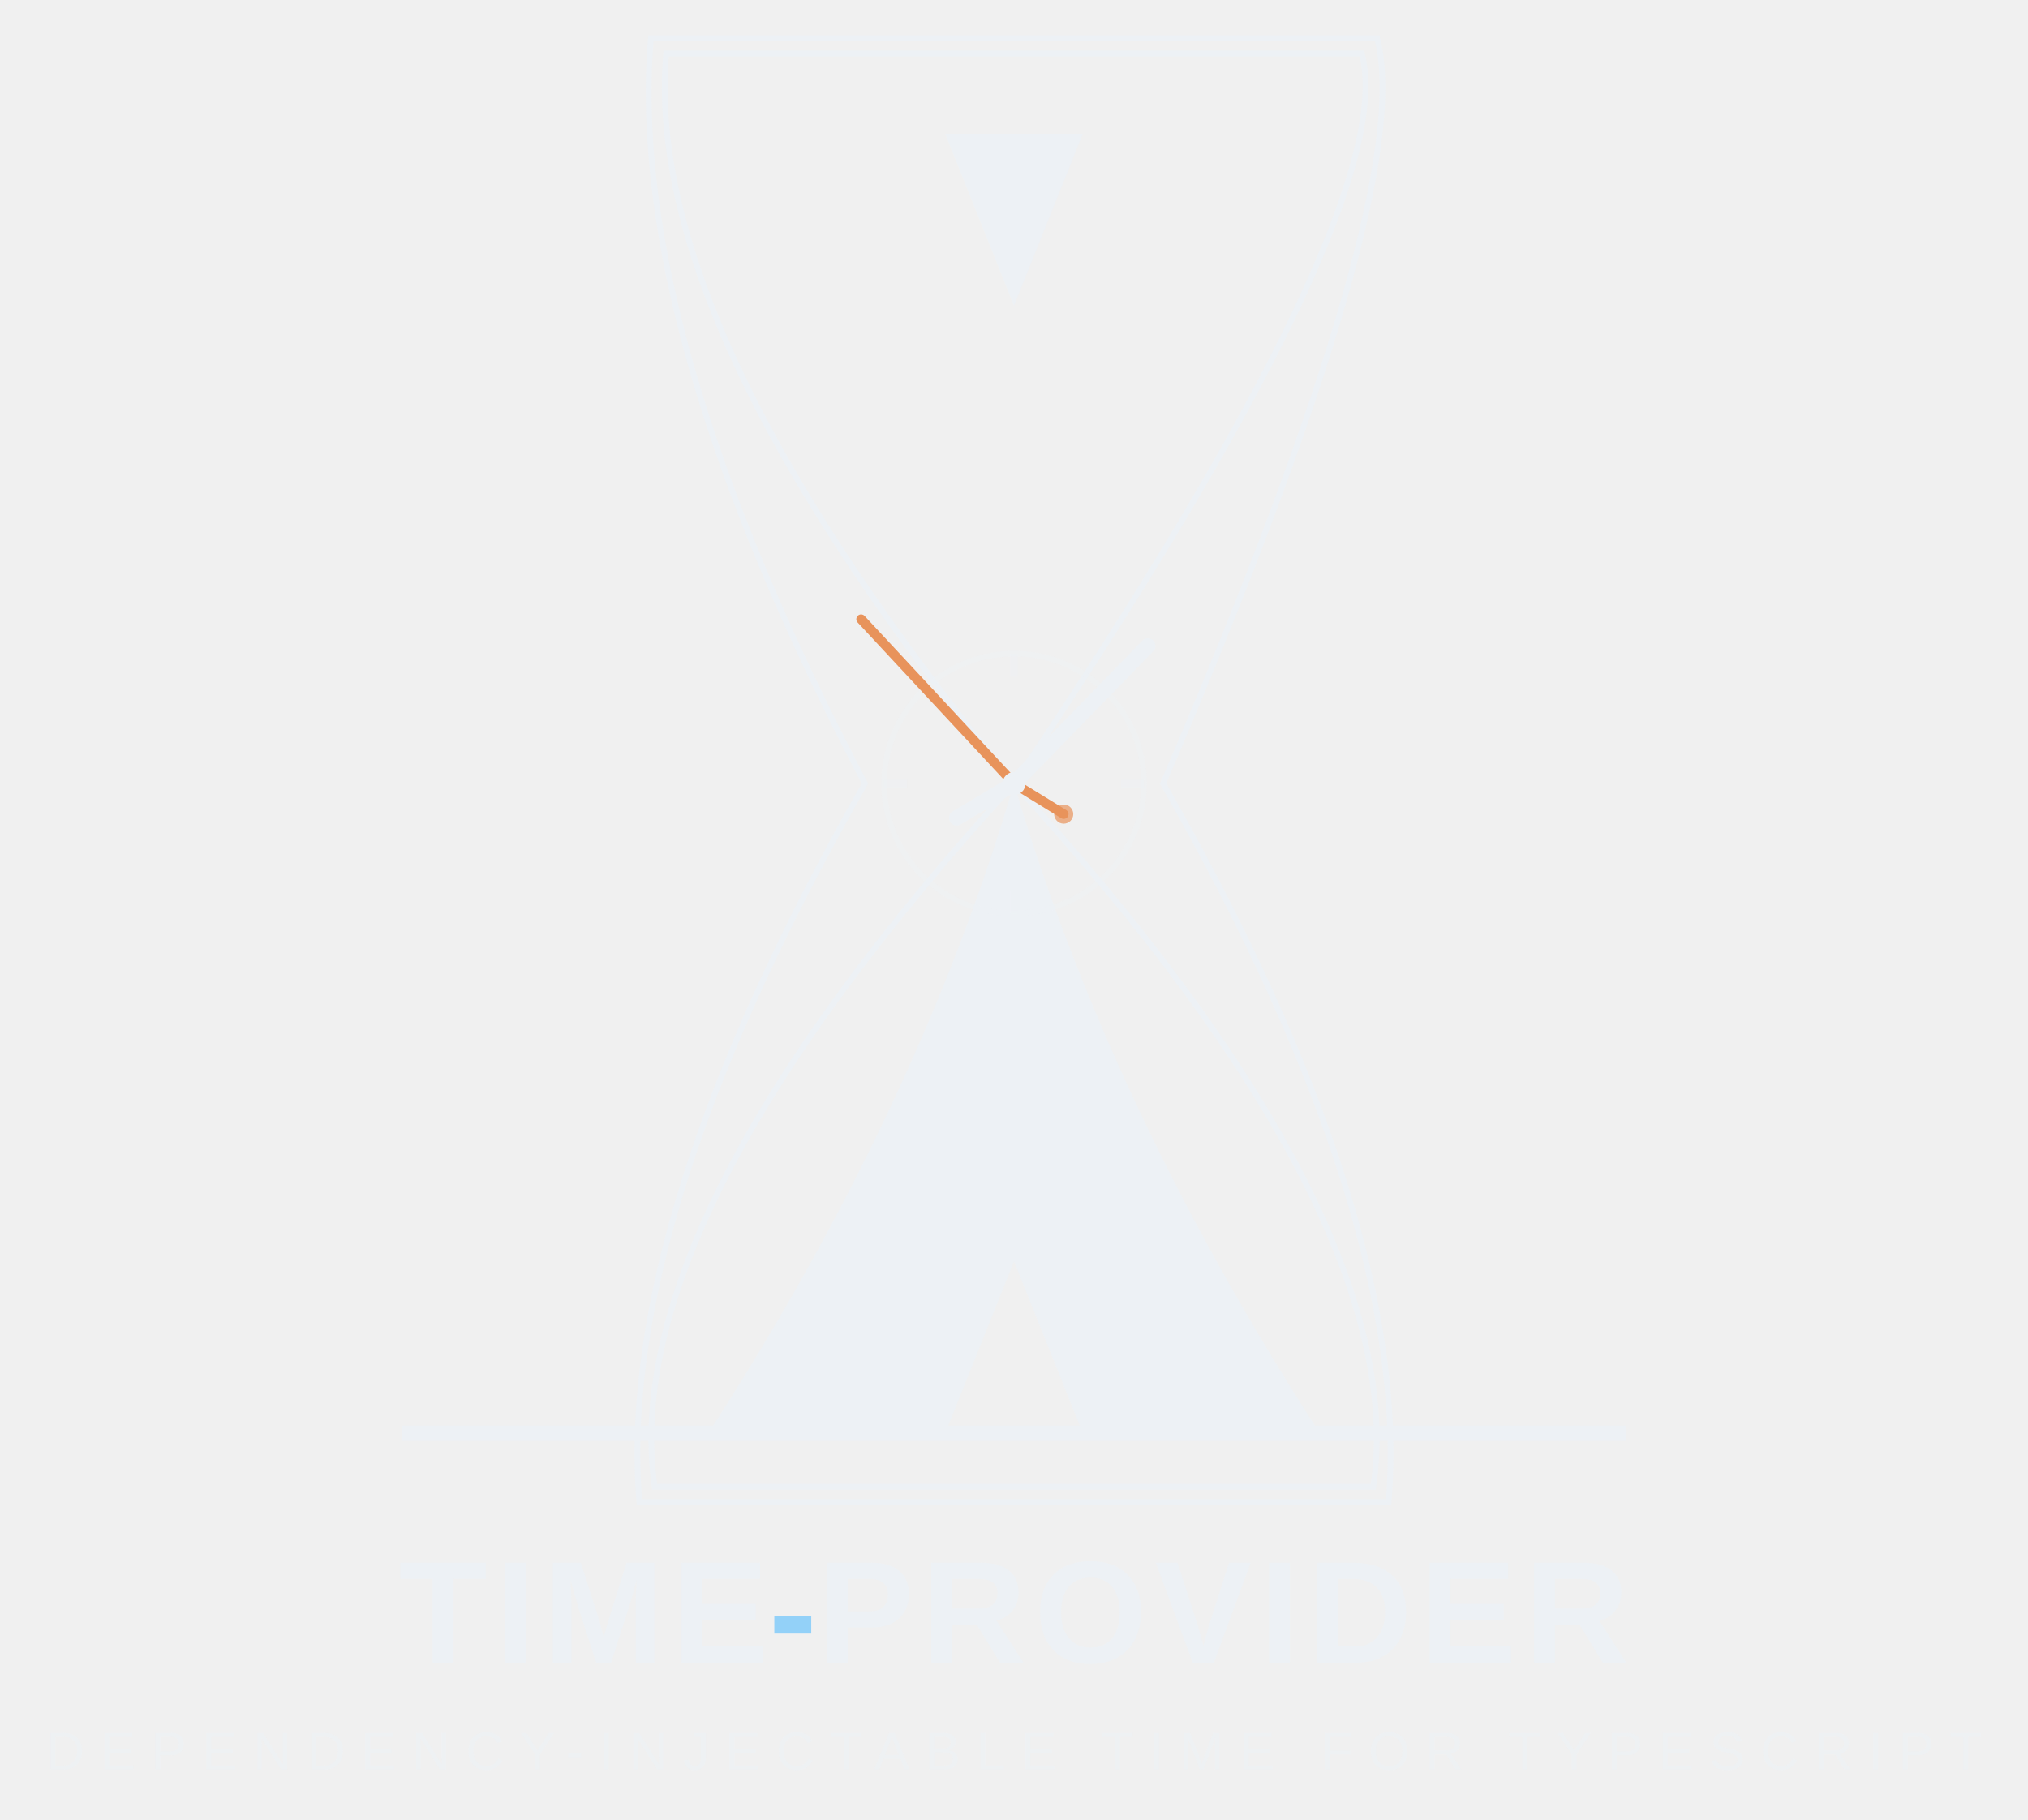
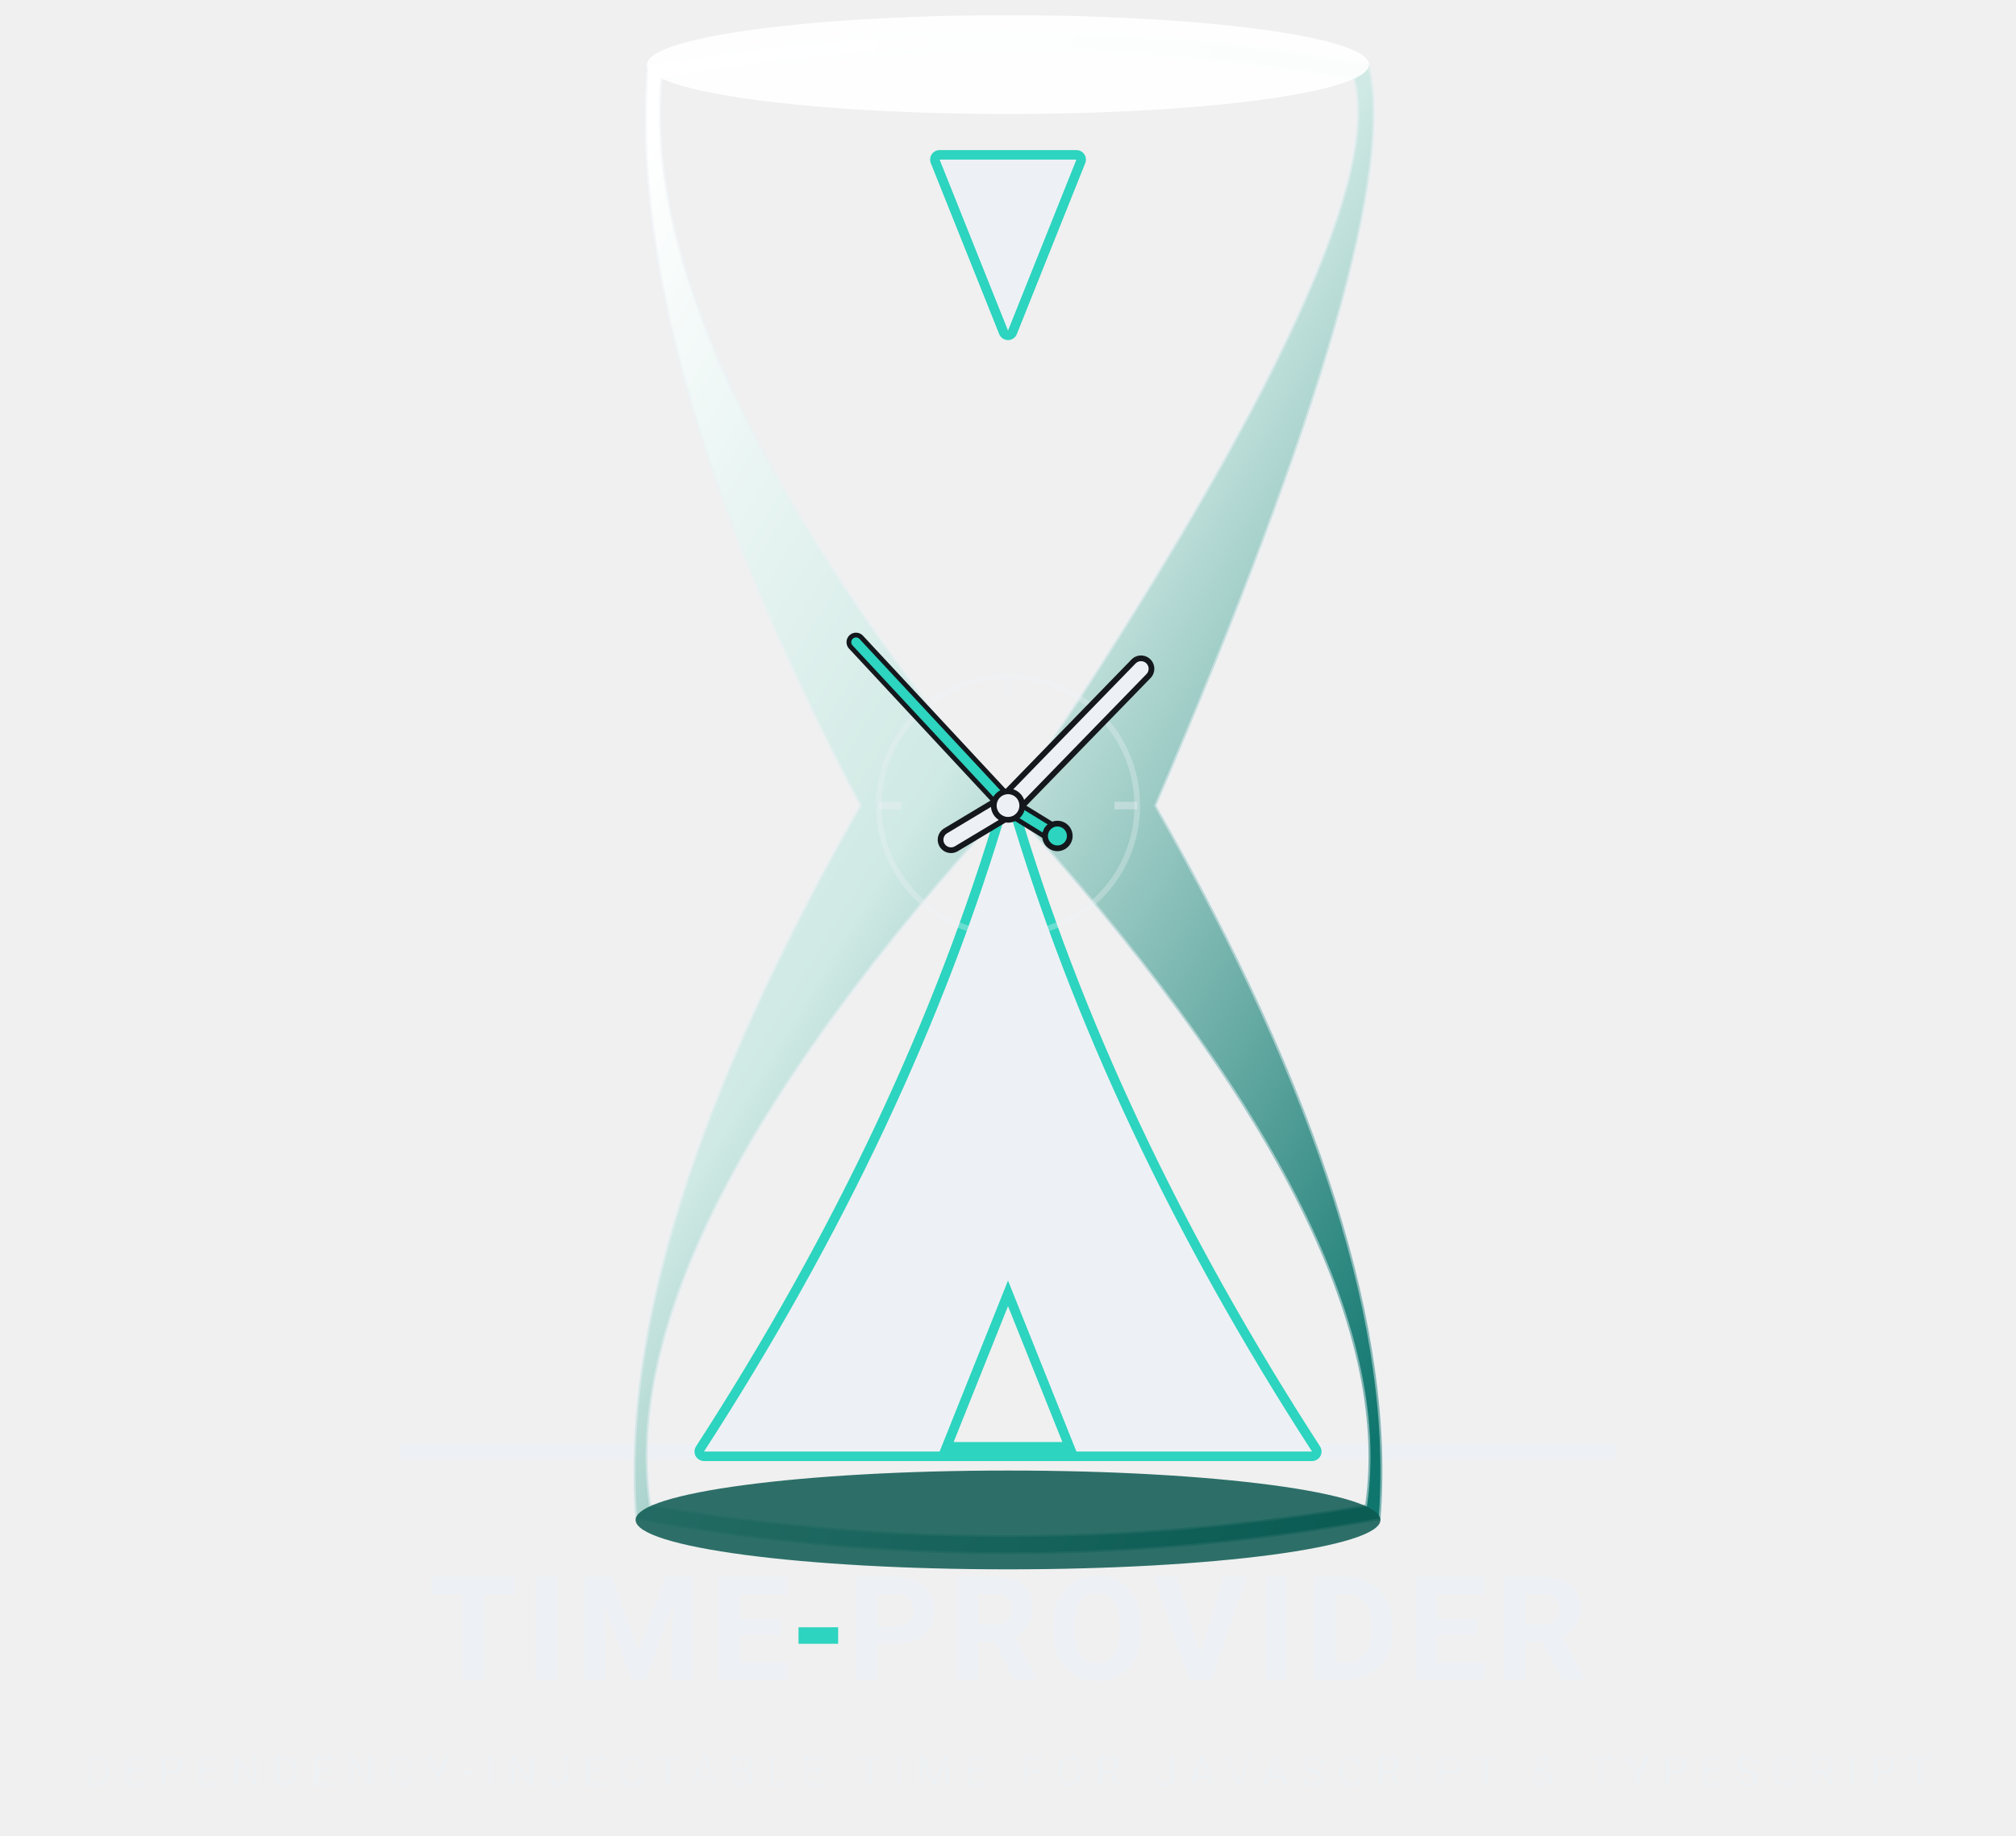
- <svg xmlns="http://www.w3.org/2000/svg" width="530.5" height="476" viewBox="-15.23 55 530.45 476">
+ <svg xmlns="http://www.w3.org/2000/svg" width="530.5" height="483" viewBox="-15.23 48 530.45 483">
  <defs>
+     <linearGradient id="hourglassGradientDarkText" x1="10%" y1="0%" x2="90%" y2="100%">
+       <stop offset="0%" stop-color="#ffffff" />
+       <stop offset="45%" stop-color="#cfe9e4" />
+       <stop offset="100%" stop-color="#0f766e" />
+     </linearGradient>
    <style>
-       .teepee { fill: #EDF1F5; }
-       .clock-face { fill: none; stroke: #EDF1F5; stroke-width: 1.5; opacity: 0.32; }
-       .hourglass-outline { fill: none; stroke: #EDF1F5; stroke-width: 1.5; opacity: 1; }
-       .clock-tick { stroke: #EDF1F5; stroke-width: 2; opacity: 0.4; }
-       .hand-minute { stroke: #EDF1F5; stroke-width: 4; stroke-linecap: round; }
-       .hand-second { stroke: #E8935B; stroke-width: 2.5; stroke-linecap: round; }
-       .wordmark { font-family: 'Helvetica Neue', Arial, sans-serif; fill: #EDF1F5; }
-       .ground-line { stroke: #EDF1F5; stroke-width: 4; }
-       .center-dot { fill: #EDF1F5; }
+       .wordmark { font-family: -apple-system, BlinkMacSystemFont, 'Segoe UI', Roboto, Helvetica, Arial, sans-serif; fill: #EDF1F5; }
    </style>
  </defs>
-   <path class="hourglass-outline" d="M 155.0 65.0                                        Q 148.8 141.5 211.0 260.0                                        Q 146.0 374.0 152.0 448.0                                        L 348.0 448.0                                        Q 354.0 374.0 289.0 260.0                                        Q 355.3 105.5 345.0 65.0                                        Z" />
-   <path class="hourglass-outline" d="M 159.0 69.0                                        Q 152.8 141.5 250.0 260.0                                        Q 146.0 374.0 156.0 444.0                                        L 344.0 444.0                                        Q 354.0 374.0 250.0 260.0                                        Q 351.3 109.5 341.0 69.0                                        Z" />
-   <line class="ground-line" x1="90" y1="430" x2="410" y2="430" />
-   <path class="teepee" fill-rule="evenodd" d="M 170 430                           Q 225 345 250 260                           Q 275 345 330 430                           Z                           M 232 430 L 250 385 L 268 430 Z" />
-   <path class="teepee" d="M 232 90 L 250 135 L 268 90 Z" />
-   <circle class="clock-face" cx="250" cy="260" r="34" />
-   <line class="clock-tick" x1="250" y1="226" x2="250" y2="232" />
-   <line class="clock-tick" x1="284" y1="260" x2="278" y2="260" />
-   <line class="clock-tick" x1="250" y1="294" x2="250" y2="288" />
-   <line class="clock-tick" x1="216" y1="260" x2="222" y2="260" />
-   <line class="hand-minute" x1="235" y1="269" x2="250" y2="260" />
-   <line class="hand-minute" x1="250" y1="260" x2="285" y2="224" />
-   <line class="hand-second" x1="263" y1="268" x2="250" y2="260" />
-   <line class="hand-second" x1="250" y1="260" x2="210" y2="217" />
-   <circle cx="263" cy="268" r="2.5" fill="#E8935B" opacity="0.7" />
-   <circle class="center-dot" cx="250" cy="260" r="3" />
+   <line x1="90" y1="430" x2="410" y2="430" stroke="#EDF1F5" stroke-width="4" />
+   <path fill="url(#hourglassGradientDarkText)" stroke="#EDF1F5" stroke-width="1" stroke-opacity="0.5" fill-rule="evenodd" d="M 155.0 65.0 Q 148.8 141.5 211.0 260.0 Q 146.0 374.0 152.0 448.0            Q 250.0 466.0 348.0 448.0            Q 354.0 374.0 289.0 260.0 Q 355.3 105.5 345.0 65.0            Q 250.0 48.0 155.0 65.0 Z            M 159.0 69.0 Q 152.8 141.5 250.0 260.0 Q 146.0 374.0 156.0 444.0            Q 250.0 460.0 344.0 444.0            Q 354.0 374.0 250.0 260.0 Q 351.3 109.5 341.0 69.0            Q 250.0 53.0 159.0 69.0 Z" />
+   <ellipse cx="250" cy="65" rx="95" ry="13" fill="#ffffff" opacity="0.9" />
+   <ellipse cx="250" cy="448" rx="98" ry="13" fill="#0a5850" opacity="0.85" />
+   <path fill="#2dd4bf" stroke="#2dd4bf" stroke-width="5" stroke-linejoin="round" fill-rule="evenodd" d="M 170 430 Q 225 345 250 260 Q 275 345 330 430 Z M 232 430 L 250 385 L 268 430 Z" />
+   <path fill="#2dd4bf" stroke="#2dd4bf" stroke-width="5" stroke-linejoin="round" d="M 232 90 L 250 135 L 268 90 Z" />
+   <path fill="#EDF1F5" fill-rule="evenodd" d="M 170 430 Q 225 345 250 260 Q 275 345 330 430 Z M 232 430 L 250 385 L 268 430 Z" />
+   <path fill="#EDF1F5" d="M 232 90 L 250 135 L 268 90 Z" />
+   <circle fill="none" stroke="#EDF1F5" stroke-width="1.5" opacity="0.32" cx="250" cy="260" r="34" />
+   <line stroke="#EDF1F5" stroke-width="2" opacity="0.4" x1="250" y1="226" x2="250" y2="232" />
+   <line stroke="#EDF1F5" stroke-width="2" opacity="0.4" x1="284" y1="260" x2="278" y2="260" />
+   <line stroke="#EDF1F5" stroke-width="2" opacity="0.4" x1="250" y1="294" x2="250" y2="288" />
+   <line stroke="#EDF1F5" stroke-width="2" opacity="0.4" x1="216" y1="260" x2="222" y2="260" />
+   <line stroke="#14181d" stroke-width="7" stroke-linecap="round" x1="235" y1="269" x2="250" y2="260" />
+   <line stroke="#14181d" stroke-width="7" stroke-linecap="round" x1="250" y1="260" x2="285" y2="224" />
+   <line stroke="#14181d" stroke-width="5" stroke-linecap="round" x1="263" y1="268" x2="250" y2="260" />
+   <line stroke="#14181d" stroke-width="5" stroke-linecap="round" x1="250" y1="260" x2="210" y2="217" />
+   <line stroke="#EDF1F5" stroke-width="4" stroke-linecap="round" x1="235" y1="269" x2="250" y2="260" />
+   <line stroke="#EDF1F5" stroke-width="4" stroke-linecap="round" x1="250" y1="260" x2="285" y2="224" />
+   <line stroke="#2dd4bf" stroke-width="2.5" stroke-linecap="round" x1="263" y1="268" x2="250" y2="260" />
+   <line stroke="#2dd4bf" stroke-width="2.5" stroke-linecap="round" x1="250" y1="260" x2="210" y2="217" />
+   <circle cx="263" cy="268" r="4" fill="#14181d" />
+   <circle cx="263" cy="268" r="2.5" fill="#2dd4bf" />
+   <circle cx="250" cy="260" r="4.5" fill="#14181d" />
+   <circle cx="250" cy="260" r="3" fill="#EDF1F5" />
  <text x="250" y="490" text-anchor="middle" class="wordmark" font-size="38" font-weight="600" letter-spacing="2">
-     TIME<tspan fill="#93D1F8">-</tspan>PROVIDER
+     TIME<tspan fill="#2dd4bf">-</tspan>PROVIDER
  </text>
-   <text x="250" y="518" text-anchor="middle" class="wordmark" font-size="14" letter-spacing="4" opacity="0.6">
-     DEPENDENCY-INJECTABLE TIME FOR TYPESCRIPT
+   <text x="250" y="518" text-anchor="middle" class="wordmark" font-size="11" letter-spacing="3" opacity="0.6">
+     DEPENDENCY-INJECTABLE TIME FOR JAVASCRIPT &amp; TYPESCRIPT
  </text>
</svg>
